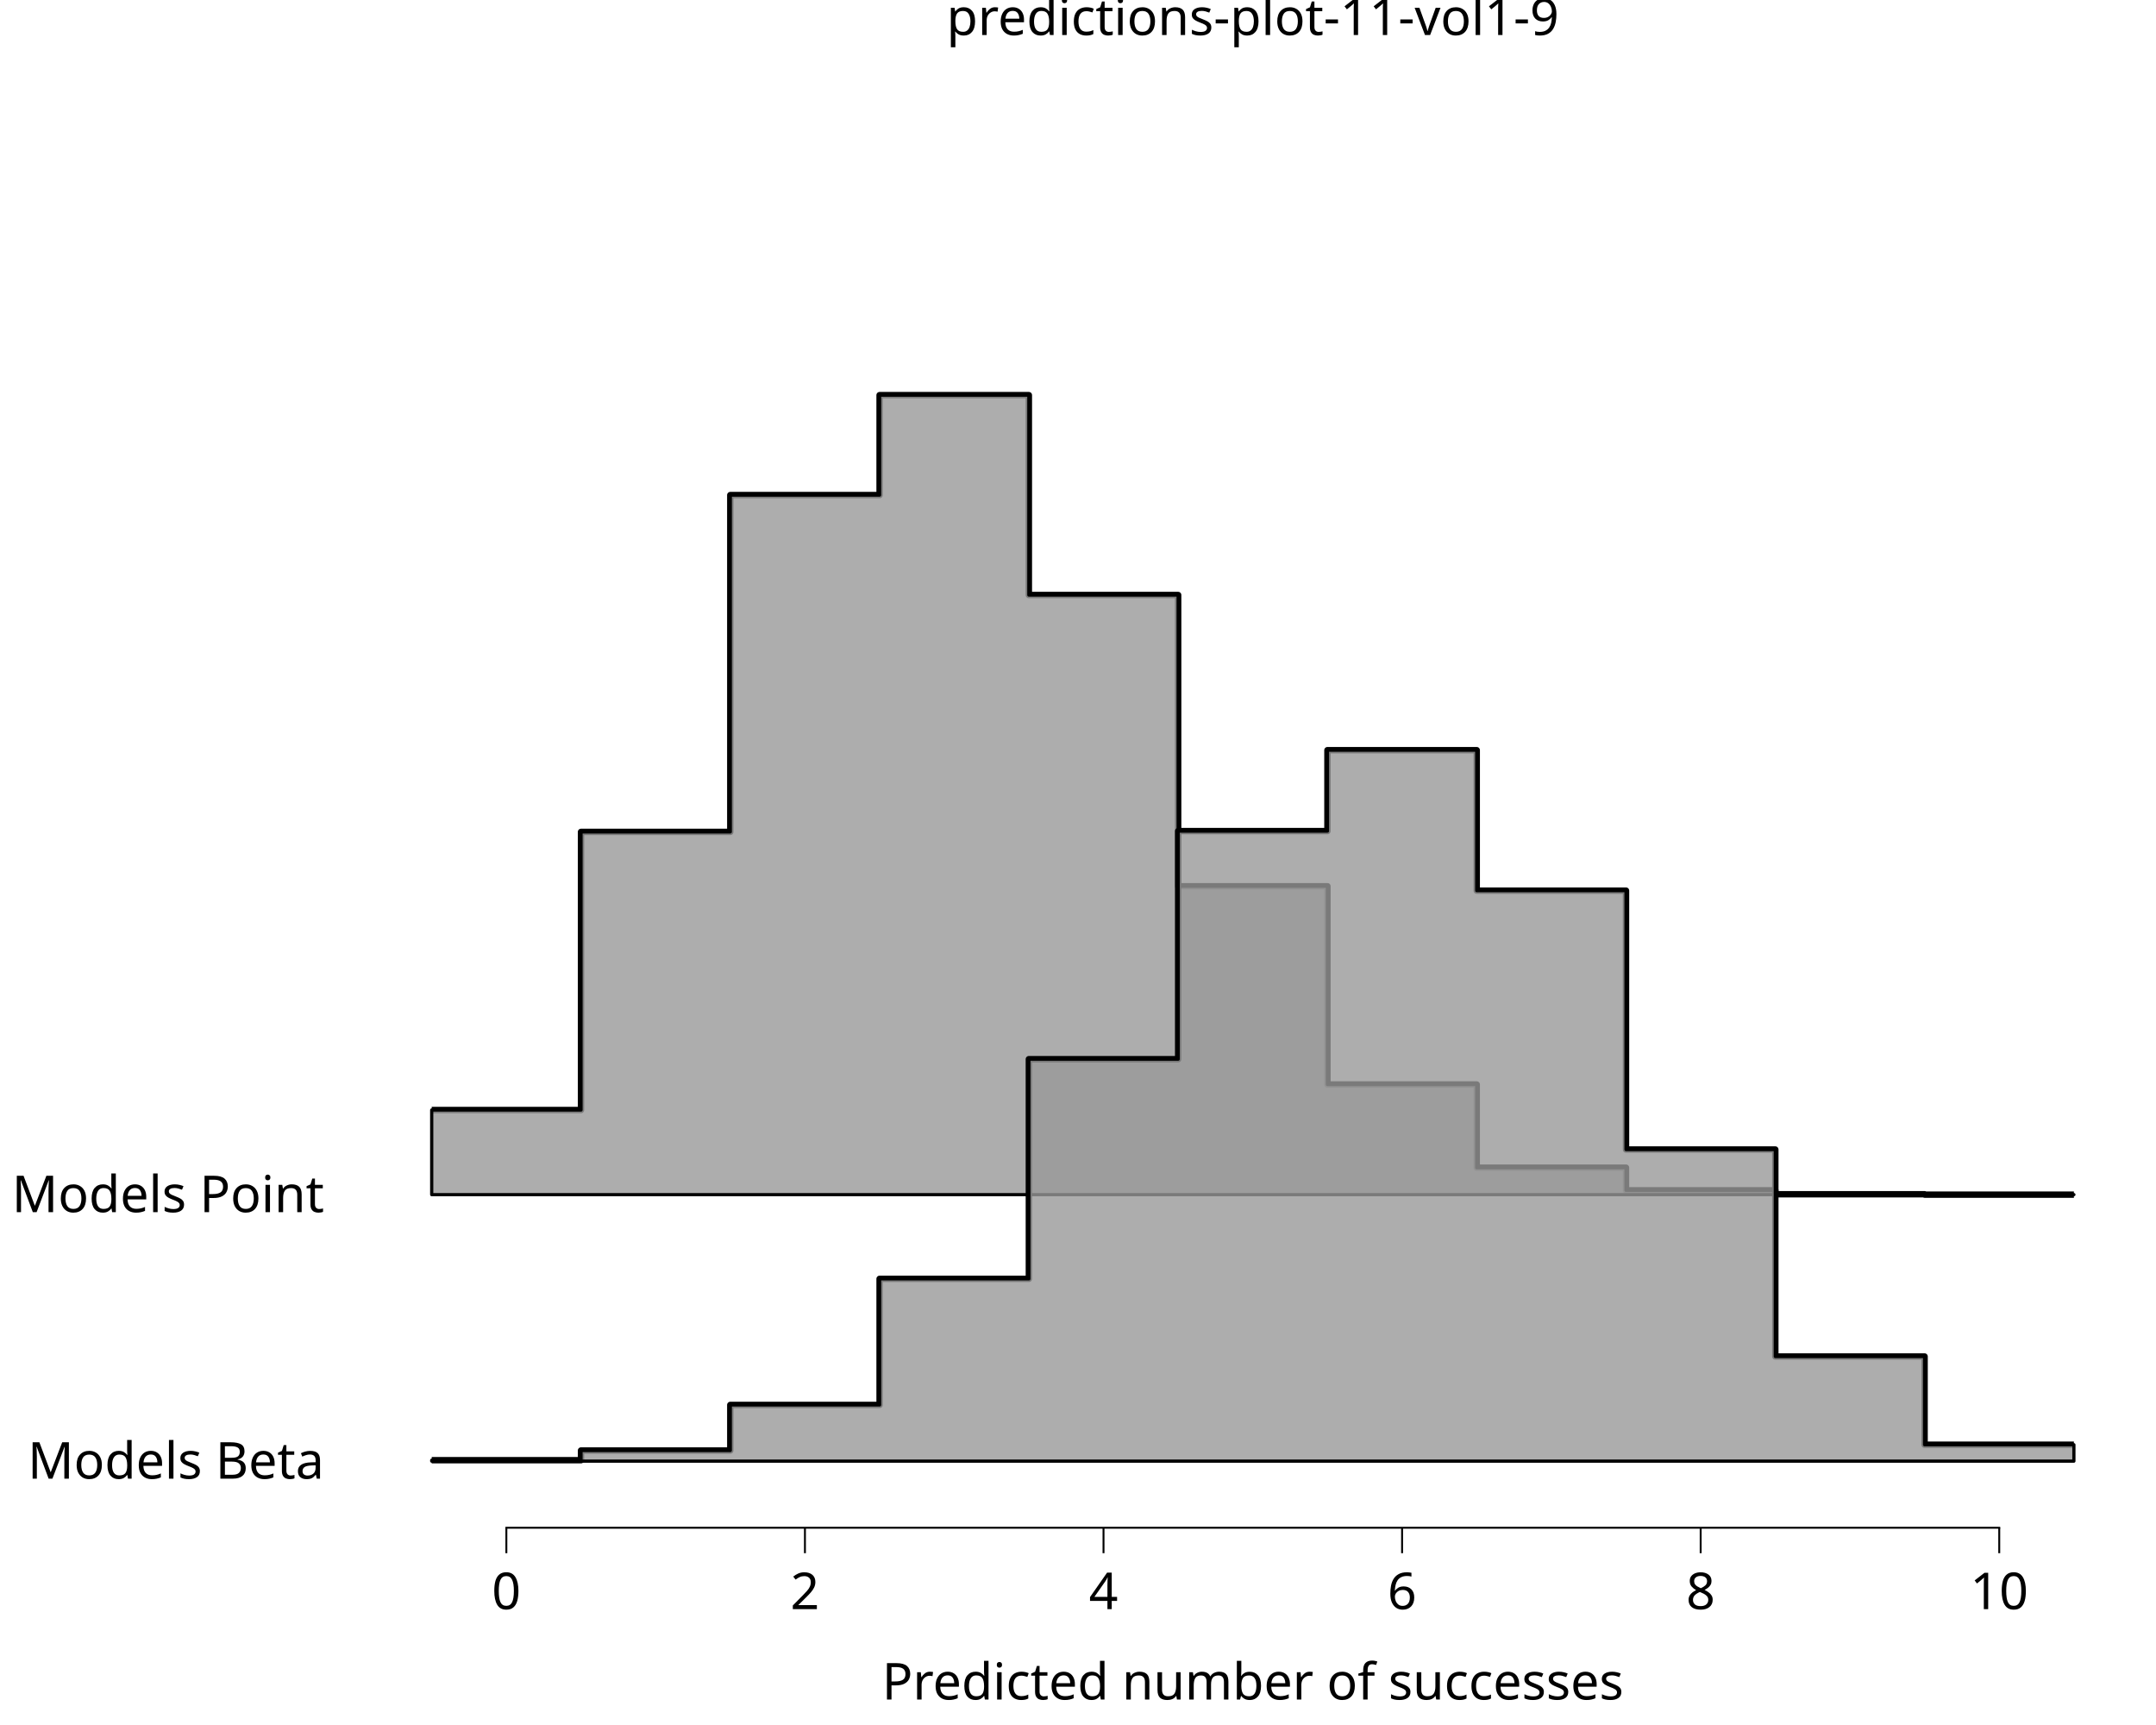
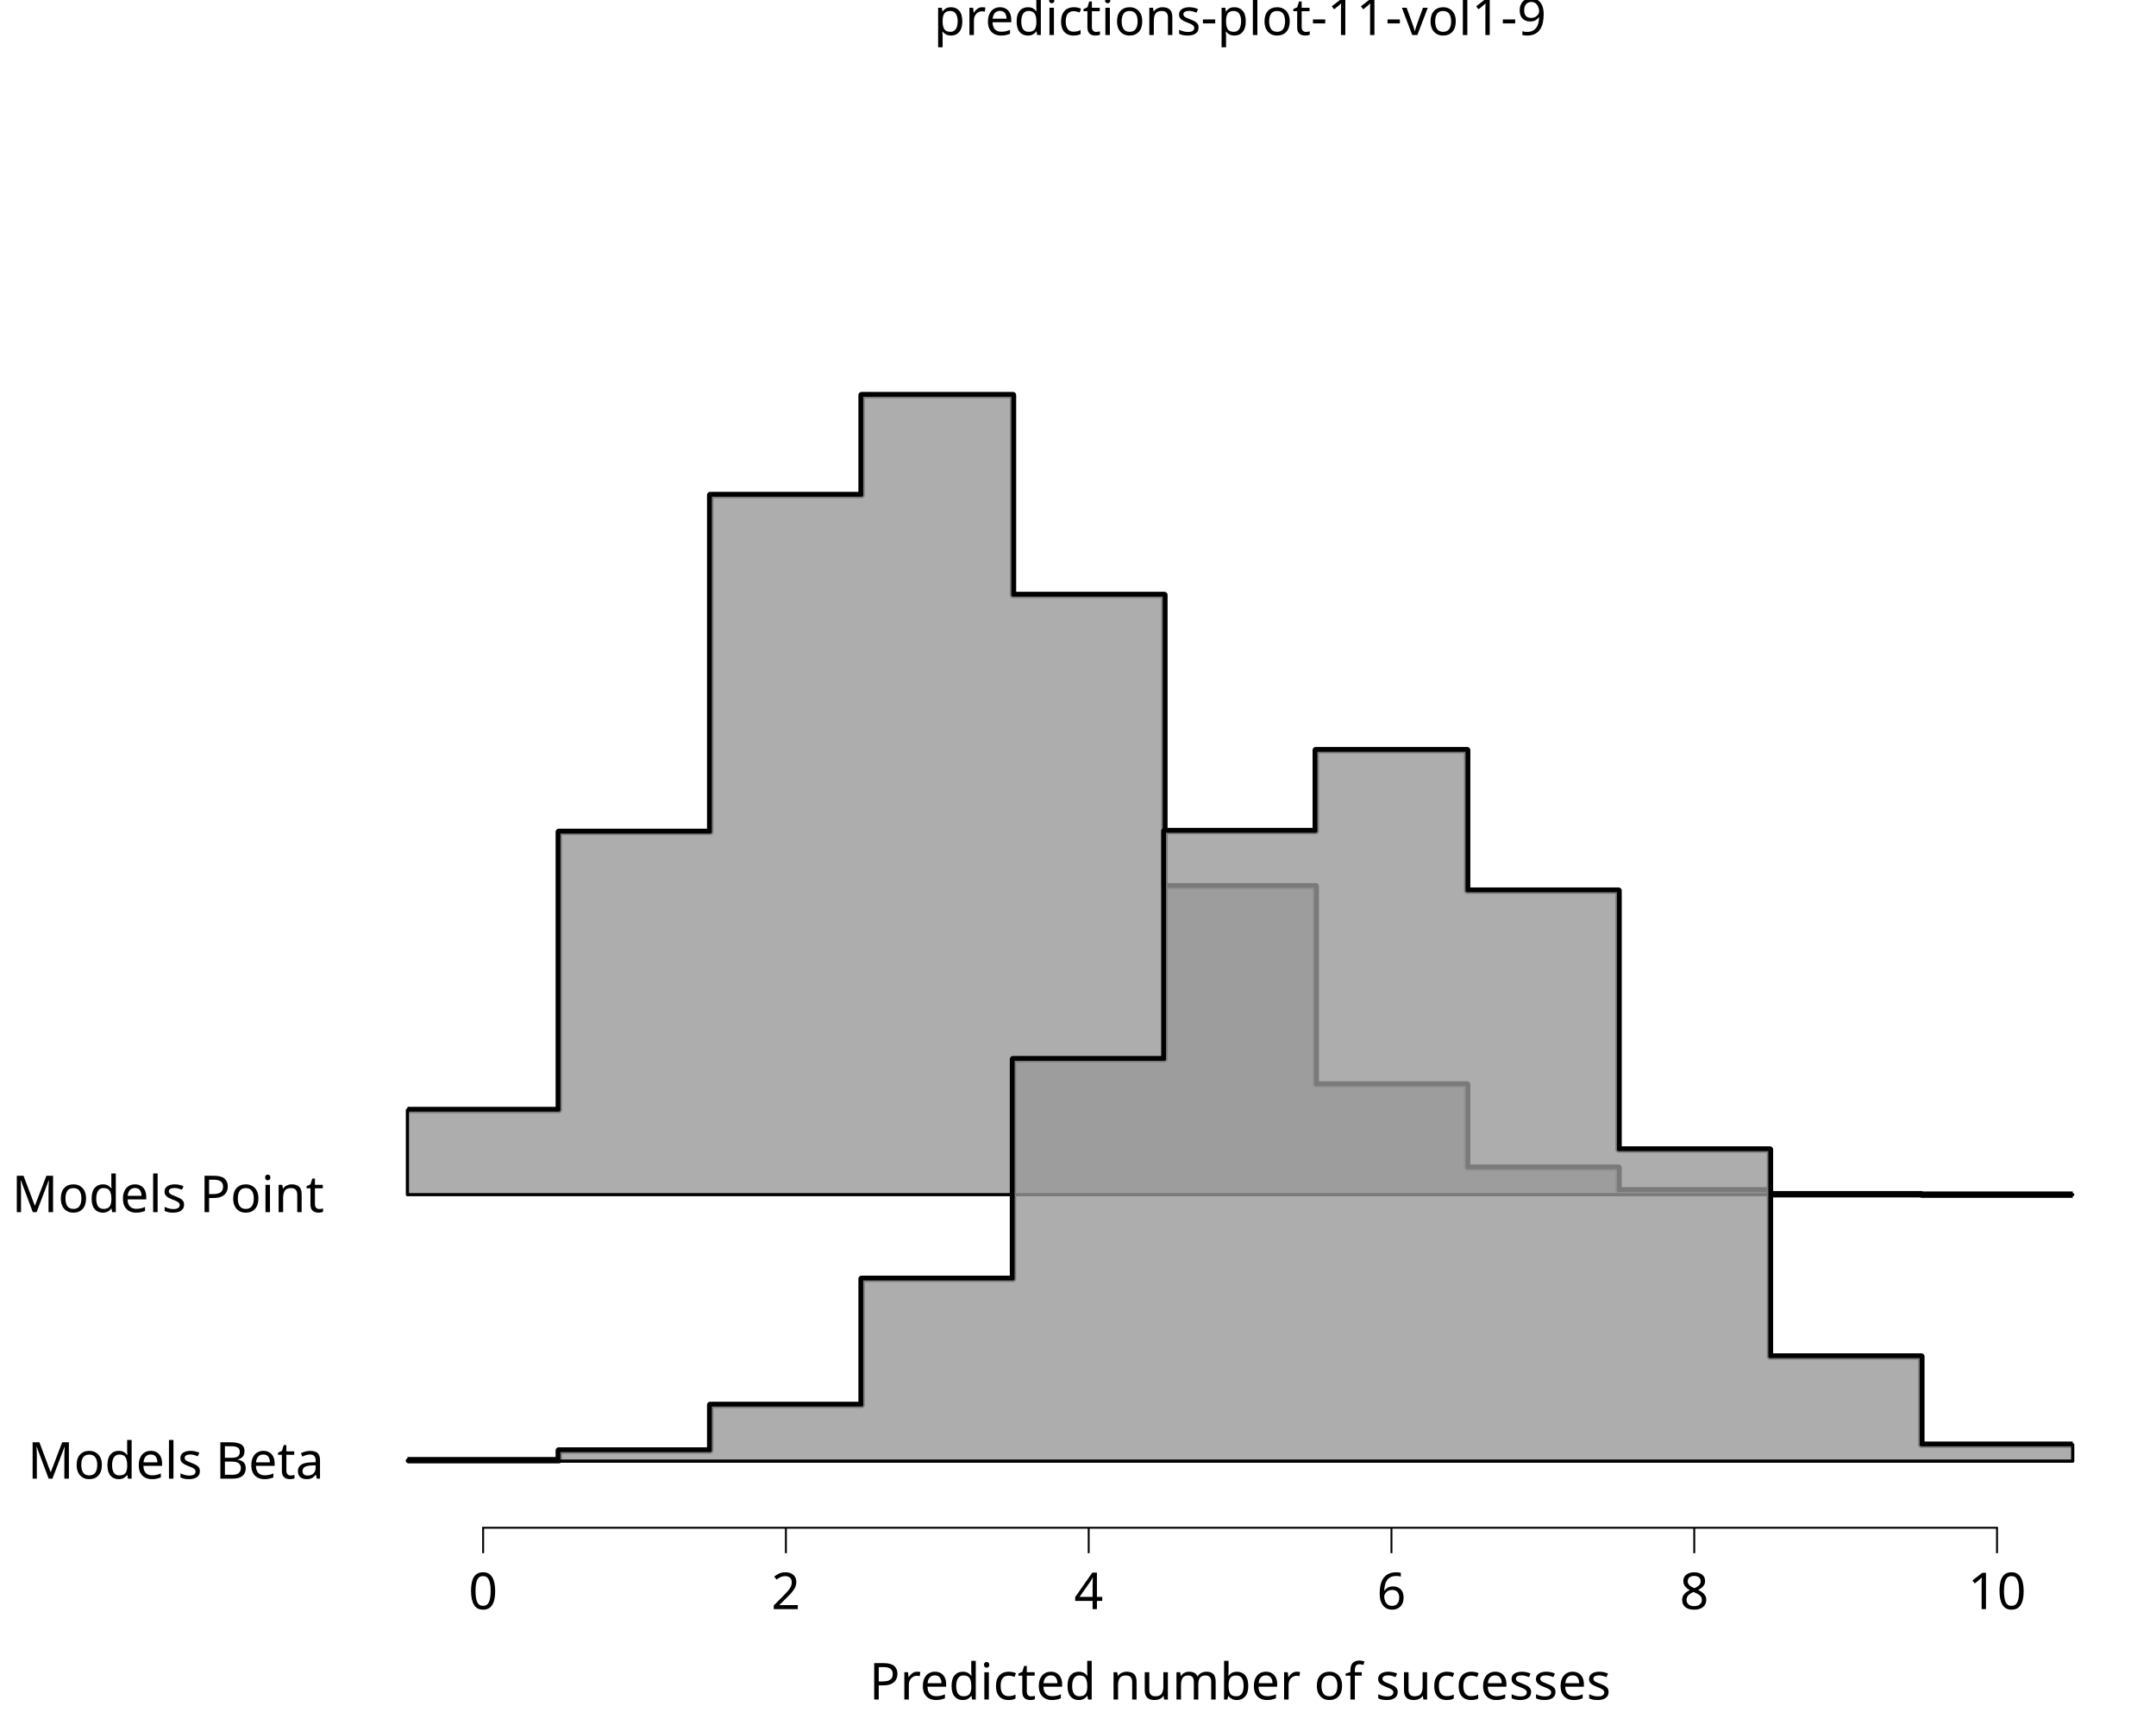
<svg xmlns="http://www.w3.org/2000/svg" class="svglite" data-engine-version="2.0" width="720.00pt" height="576.00pt" viewBox="0 0 720.00 576.00">
  <defs>
    <style type="text/css">
    .svglite line, .svglite polyline, .svglite polygon, .svglite path, .svglite rect, .svglite circle {
      fill: none;
      stroke: #000000;
      stroke-linecap: round;
      stroke-linejoin: round;
      stroke-miterlimit: 10.00;
    }
  </style>
  </defs>
  <rect width="100%" height="100%" style="stroke: none; fill: #FFFFFF;" />
  <defs>
    <clipPath id="cpMC4wMHw3MjAuMDB8MC4wMHw1NzYuMDA=">
      <rect x="0.00" y="0.00" width="720.00" height="576.00" />
    </clipPath>
  </defs>
  <g clip-path="url(#cpMC4wMHw3MjAuMDB8MC4wMHw1NzYuMDA=)">
    <rect x="0.00" y="0.00" width="720.00" height="576.00" style="stroke-width: 10.67; stroke: none;" />
-     <rect x="116.75" y="20.71" width="603.25" height="489.43" style="stroke-width: 10.67; stroke: none;" />
-     <polyline points="144.17,370.64 194.03,370.64 194.03,277.78 243.88,277.78 243.88,165.31 293.74,165.31 293.74,131.94 343.59,131.94 343.59,198.68 393.45,198.68 393.45,295.93 443.30,295.93 443.30,362.13 493.16,362.13 493.16,389.90 543.01,389.90 543.01,397.46 592.87,397.46 592.87,398.77 642.72,398.77 642.72,398.90 692.58,398.90 " style="stroke-width: 2.13; stroke-linecap: butt;" />
-     <polygon points="144.17,398.91 144.17,370.64 194.03,370.64 194.03,277.78 243.88,277.78 243.88,165.31 293.74,165.31 293.74,131.94 343.59,131.94 343.59,198.68 393.45,198.68 393.45,295.93 443.30,295.93 443.30,362.13 493.16,362.13 493.16,389.90 543.01,389.90 543.01,397.46 592.87,397.46 592.87,398.77 642.72,398.77 642.72,398.90 692.58,398.90 692.58,398.91 " style="stroke-width: 1.07; stroke-linecap: butt; fill: #999999; fill-opacity: 0.80;" />
-     <polyline points="144.17,487.58 194.03,487.58 194.03,484.34 243.88,484.34 243.88,469.12 293.74,469.12 293.74,427.02 343.59,427.02 343.59,353.67 393.45,353.67 393.45,277.51 443.30,277.51 443.30,250.49 493.16,250.49 493.16,297.39 543.01,297.39 543.01,383.84 592.87,383.84 592.87,452.95 642.72,452.95 642.72,482.41 692.58,482.41 " style="stroke-width: 2.13; stroke-linecap: butt;" />
-     <polygon points="144.17,487.89 144.17,487.58 194.03,487.58 194.03,484.34 243.88,484.34 243.88,469.12 293.74,469.12 293.74,427.02 343.59,427.02 343.59,353.67 393.45,353.67 393.45,277.51 443.30,277.51 443.30,250.49 493.16,250.49 493.16,297.39 543.01,297.39 543.01,383.84 592.87,383.84 592.87,452.95 642.72,452.95 642.72,482.41 692.58,482.41 692.58,487.89 " style="stroke-width: 1.07; stroke-linecap: butt; fill: #999999; fill-opacity: 0.80;" />
-     <line x1="168.78" y1="510.14" x2="667.97" y2="510.14" style="stroke-width: 0.64; stroke-linecap: butt;" />
-     <rect x="116.75" y="20.71" width="603.25" height="489.43" style="stroke-width: 0.00; stroke: none;" />
+     <rect x="108.25" y="20.71" width="611.75" height="489.43" style="stroke-width: 10.67; stroke: none;" />
+     <polyline points="136.06,370.64 186.61,370.64 186.61,277.78 237.17,277.78 237.17,165.31 287.73,165.31 287.73,131.94 338.29,131.94 338.29,198.68 388.85,198.68 388.85,295.93 439.40,295.93 439.40,362.13 489.96,362.13 489.96,389.90 540.52,389.90 540.52,397.46 591.08,397.46 591.08,398.77 641.64,398.77 641.64,398.90 692.19,398.90 " style="stroke-width: 2.13; stroke-linecap: butt;" />
+     <polygon points="136.06,398.91 136.06,370.64 186.61,370.64 186.61,277.78 237.17,277.78 237.17,165.31 287.73,165.31 287.73,131.94 338.29,131.94 338.29,198.68 388.85,198.68 388.85,295.93 439.40,295.93 439.40,362.13 489.96,362.13 489.96,389.90 540.52,389.90 540.52,397.46 591.08,397.46 591.08,398.77 641.64,398.77 641.64,398.90 692.19,398.90 692.19,398.91 " style="stroke-width: 1.07; stroke-linecap: butt; fill: #999999; fill-opacity: 0.80;" />
+     <polyline points="136.06,487.58 186.61,487.58 186.61,484.34 237.17,484.34 237.17,469.12 287.73,469.12 287.73,427.02 338.29,427.02 338.29,353.67 388.85,353.67 388.85,277.51 439.40,277.51 439.40,250.49 489.96,250.49 489.96,297.39 540.52,297.39 540.52,383.84 591.08,383.84 591.08,452.95 641.64,452.95 641.64,482.41 692.19,482.41 " style="stroke-width: 2.13; stroke-linecap: butt;" />
+     <polygon points="136.06,487.89 136.06,487.58 186.61,487.58 186.61,484.34 237.17,484.34 237.17,469.12 287.73,469.12 287.73,427.02 338.29,427.02 338.29,353.67 388.85,353.67 388.85,277.51 439.40,277.51 439.40,250.49 489.96,250.49 489.96,297.39 540.52,297.39 540.52,383.84 591.08,383.84 591.08,452.95 641.64,452.95 641.64,482.41 692.19,482.41 692.19,487.89 " style="stroke-width: 1.07; stroke-linecap: butt; fill: #999999; fill-opacity: 0.80;" />
+     <line x1="161.02" y1="510.14" x2="667.23" y2="510.14" style="stroke-width: 0.64; stroke-linecap: butt;" />
+     <rect x="108.25" y="20.71" width="611.75" height="489.43" style="stroke-width: 0.00; stroke: none;" />
    <text x="108.25" y="493.74" text-anchor="end" style="font-size: 17.00px; font-family: sans;" textLength="94.51px" lengthAdjust="spacingAndGlyphs">Models Beta</text>
    <text x="108.25" y="404.75" text-anchor="end" style="font-size: 17.00px; font-family: sans;" textLength="98.29px" lengthAdjust="spacingAndGlyphs">Models Point</text>
-     <polyline points="116.75,510.14 720.00,510.14 " style="stroke-width: 0.00; stroke: none; stroke-linecap: butt;" />
-     <polyline points="169.10,518.64 169.10,510.14 " style="stroke-width: 0.64; stroke-linecap: butt;" />
-     <polyline points="268.81,518.64 268.81,510.14 " style="stroke-width: 0.64; stroke-linecap: butt;" />
-     <polyline points="368.52,518.64 368.52,510.14 " style="stroke-width: 0.64; stroke-linecap: butt;" />
-     <polyline points="468.23,518.64 468.23,510.14 " style="stroke-width: 0.64; stroke-linecap: butt;" />
-     <polyline points="567.94,518.64 567.94,510.14 " style="stroke-width: 0.64; stroke-linecap: butt;" />
-     <polyline points="667.65,518.64 667.65,510.14 " style="stroke-width: 0.64; stroke-linecap: butt;" />
-     <text x="169.10" y="537.32" text-anchor="middle" style="font-size: 17.00px; font-family: sans;" textLength="9.46px" lengthAdjust="spacingAndGlyphs">0</text>
-     <text x="268.81" y="537.32" text-anchor="middle" style="font-size: 17.00px; font-family: sans;" textLength="9.46px" lengthAdjust="spacingAndGlyphs">2</text>
-     <text x="368.52" y="537.32" text-anchor="middle" style="font-size: 17.00px; font-family: sans;" textLength="9.46px" lengthAdjust="spacingAndGlyphs">4</text>
-     <text x="468.23" y="537.32" text-anchor="middle" style="font-size: 17.00px; font-family: sans;" textLength="9.46px" lengthAdjust="spacingAndGlyphs">6</text>
-     <text x="567.94" y="537.32" text-anchor="middle" style="font-size: 17.00px; font-family: sans;" textLength="9.46px" lengthAdjust="spacingAndGlyphs">8</text>
-     <text x="667.65" y="537.32" text-anchor="middle" style="font-size: 17.00px; font-family: sans;" textLength="18.91px" lengthAdjust="spacingAndGlyphs">10</text>
-     <text x="418.38" y="567.49" text-anchor="middle" style="font-size: 17.00px; font-family: sans;" textLength="237.23px" lengthAdjust="spacingAndGlyphs">Predicted number of successes</text>
-     <text x="418.38" y="11.70" text-anchor="middle" style="font-size: 17.00px; font-family: sans;" textLength="191.83px" lengthAdjust="spacingAndGlyphs">predictions-plot-11-vol1-9</text>
+     <polyline points="108.25,510.14 720.00,510.14 " style="stroke-width: 0.00; stroke: none; stroke-linecap: butt;" />
+     <polyline points="161.34,518.64 161.34,510.14 " style="stroke-width: 0.64; stroke-linecap: butt;" />
+     <polyline points="262.45,518.64 262.45,510.14 " style="stroke-width: 0.64; stroke-linecap: butt;" />
+     <polyline points="363.57,518.64 363.57,510.14 " style="stroke-width: 0.64; stroke-linecap: butt;" />
+     <polyline points="464.68,518.64 464.68,510.14 " style="stroke-width: 0.64; stroke-linecap: butt;" />
+     <polyline points="565.80,518.64 565.80,510.14 " style="stroke-width: 0.64; stroke-linecap: butt;" />
+     <polyline points="666.91,518.64 666.91,510.14 " style="stroke-width: 0.64; stroke-linecap: butt;" />
+     <text x="161.34" y="537.32" text-anchor="middle" style="font-size: 17.00px; font-family: sans;" textLength="9.46px" lengthAdjust="spacingAndGlyphs">0</text>
+     <text x="262.45" y="537.32" text-anchor="middle" style="font-size: 17.00px; font-family: sans;" textLength="9.46px" lengthAdjust="spacingAndGlyphs">2</text>
+     <text x="363.57" y="537.32" text-anchor="middle" style="font-size: 17.00px; font-family: sans;" textLength="9.46px" lengthAdjust="spacingAndGlyphs">4</text>
+     <text x="464.68" y="537.32" text-anchor="middle" style="font-size: 17.00px; font-family: sans;" textLength="9.46px" lengthAdjust="spacingAndGlyphs">6</text>
+     <text x="565.80" y="537.32" text-anchor="middle" style="font-size: 17.00px; font-family: sans;" textLength="9.46px" lengthAdjust="spacingAndGlyphs">8</text>
+     <text x="666.91" y="537.32" text-anchor="middle" style="font-size: 17.00px; font-family: sans;" textLength="18.91px" lengthAdjust="spacingAndGlyphs">10</text>
+     <text x="414.12" y="567.49" text-anchor="middle" style="font-size: 17.00px; font-family: sans;" textLength="237.23px" lengthAdjust="spacingAndGlyphs">Predicted number of successes</text>
+     <text x="414.12" y="11.70" text-anchor="middle" style="font-size: 17.00px; font-family: sans;" textLength="191.83px" lengthAdjust="spacingAndGlyphs">predictions-plot-11-vol1-9</text>
  </g>
</svg>
